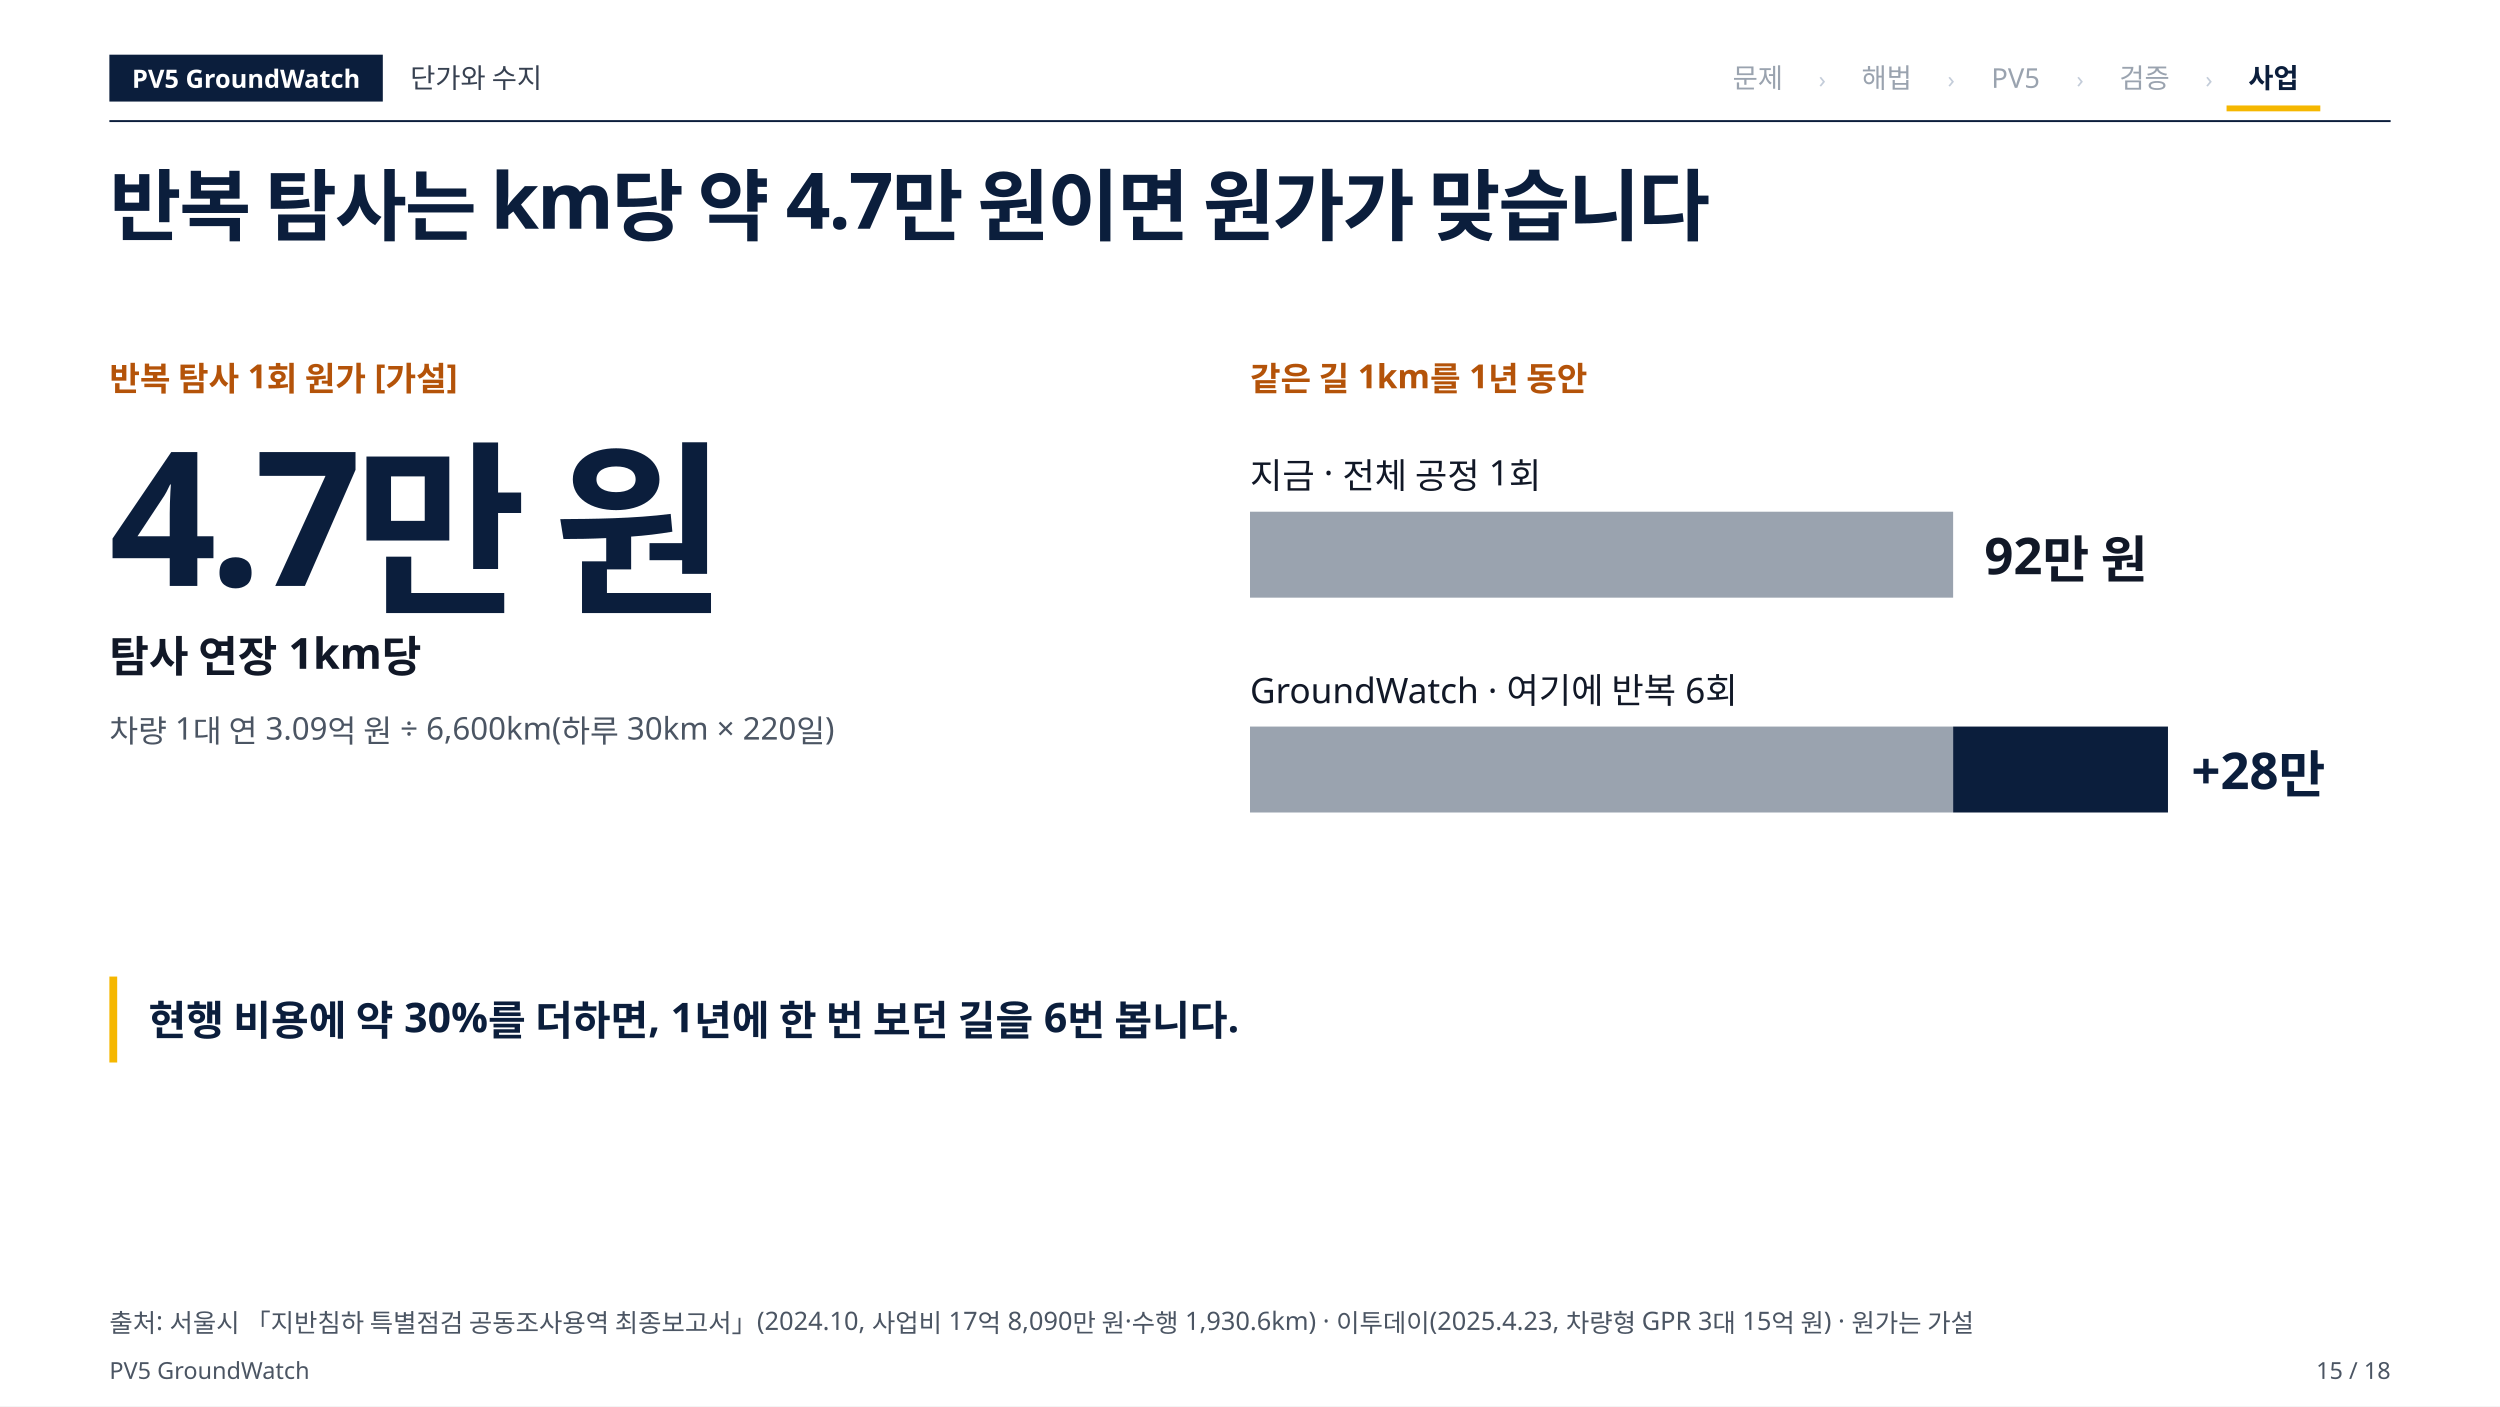
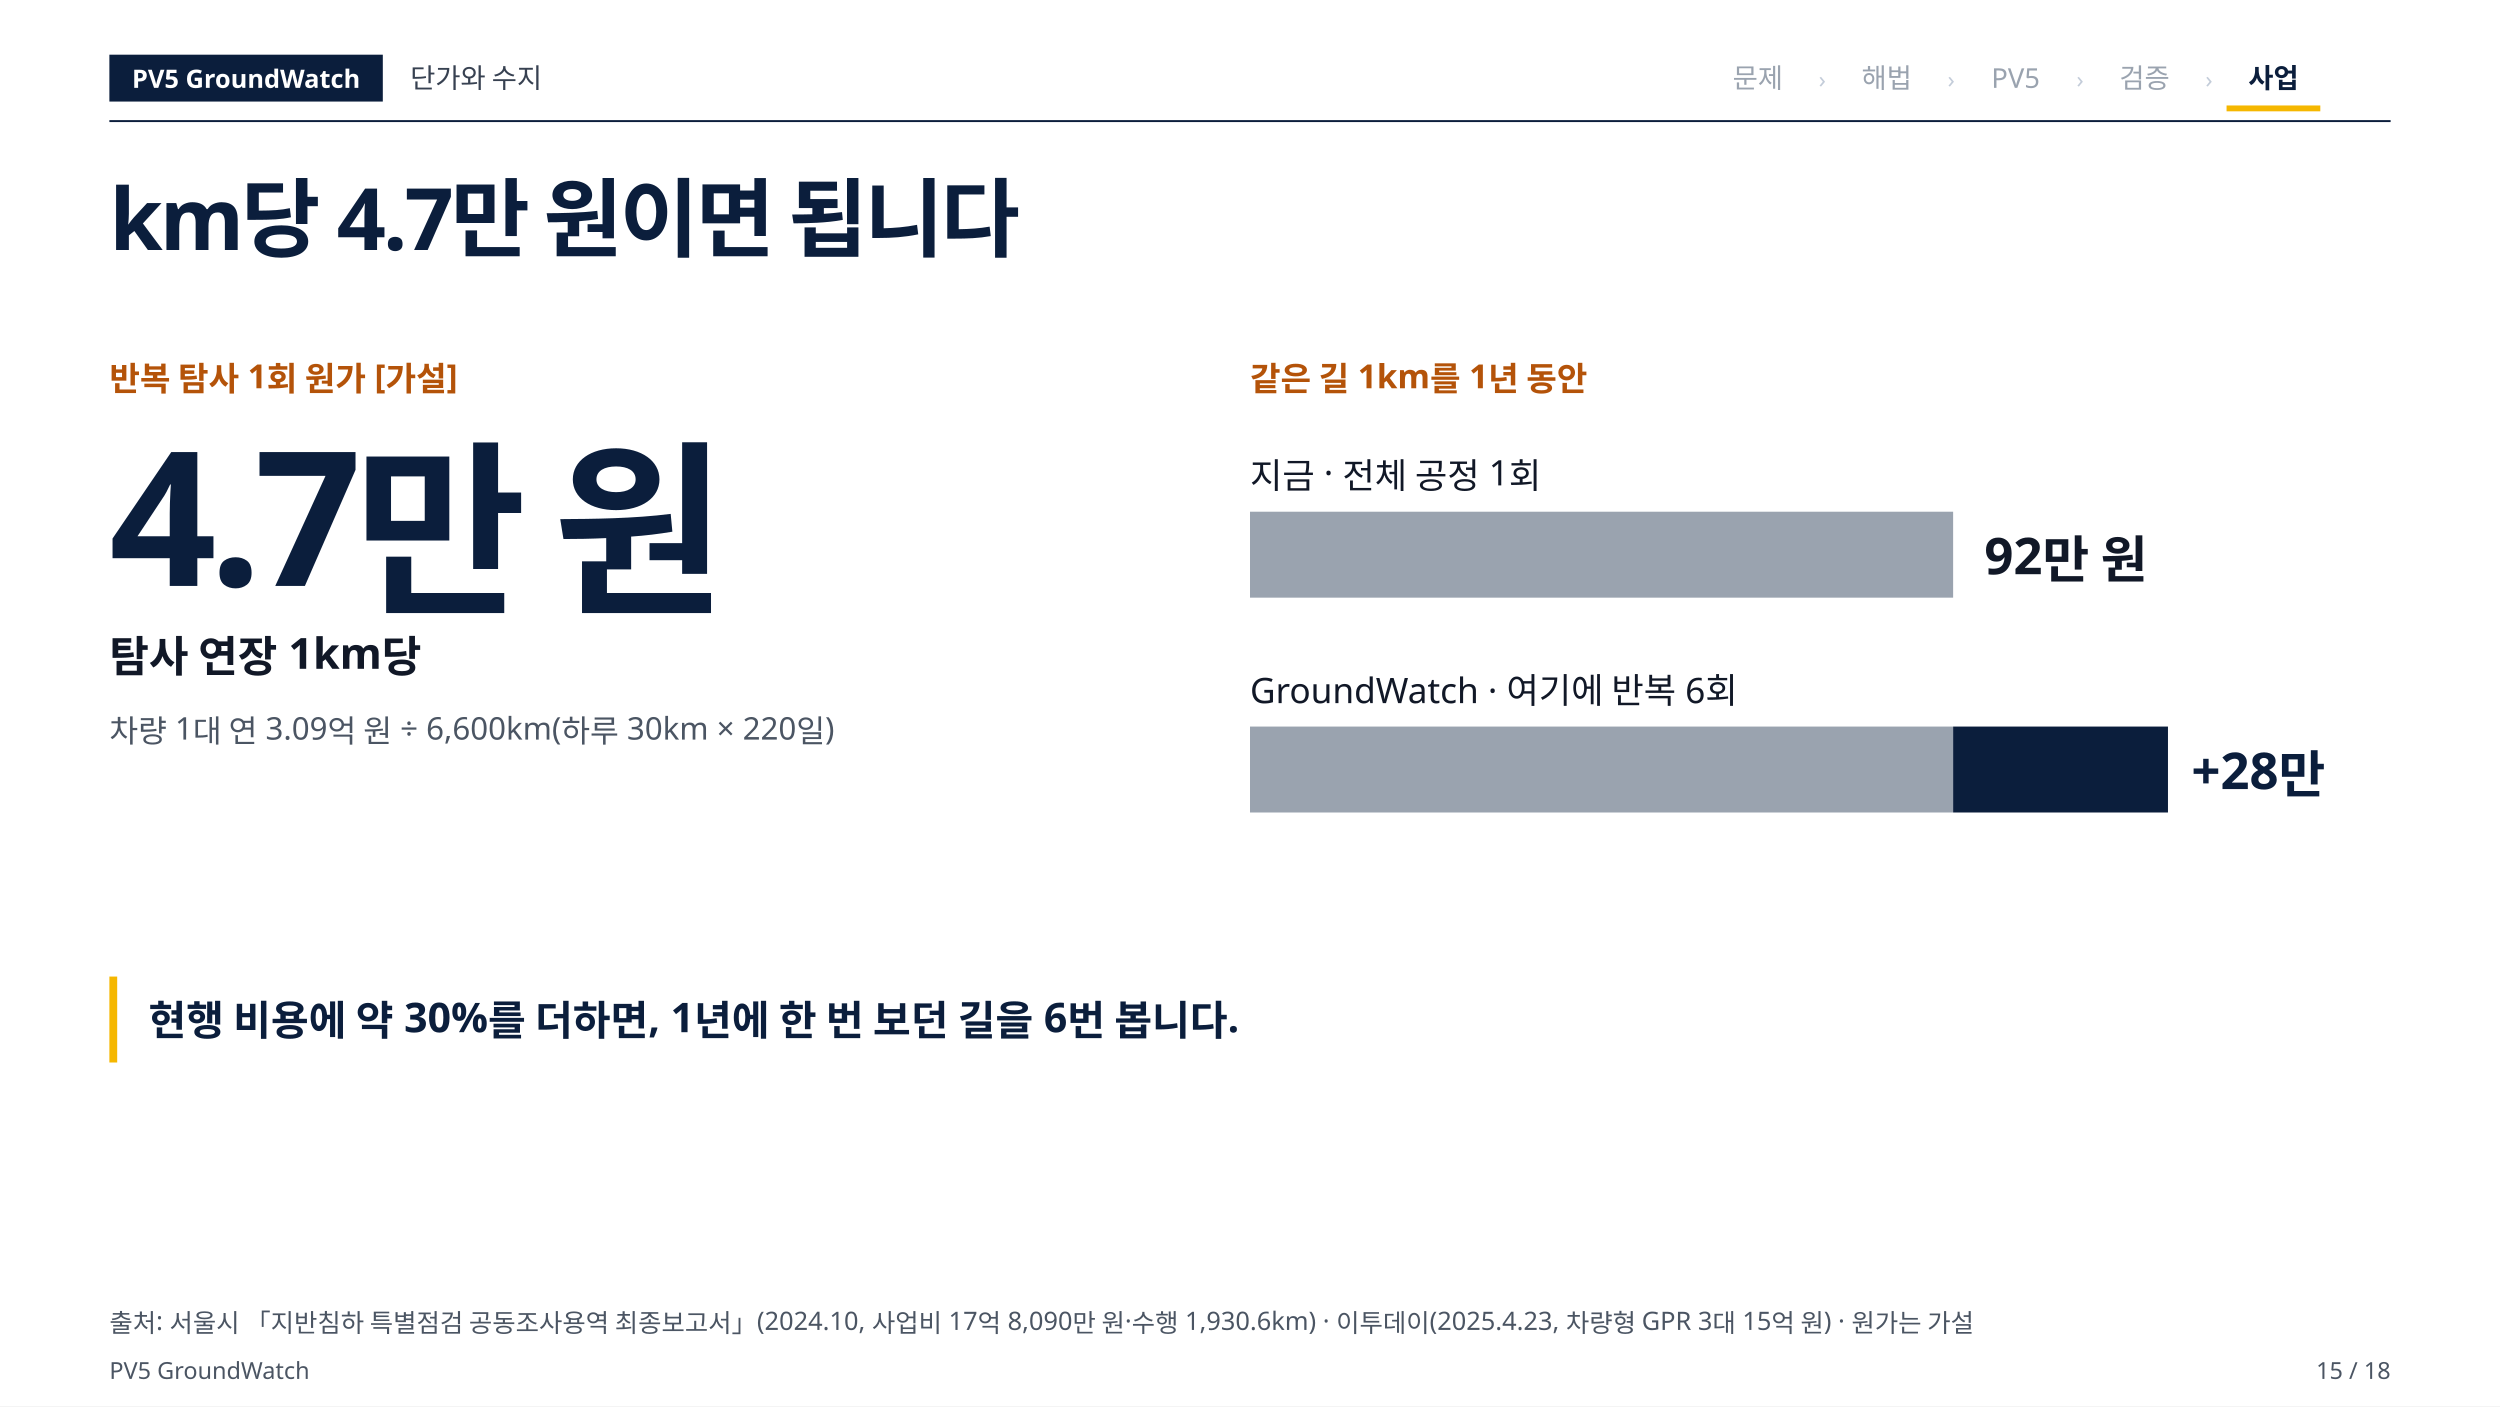
<svg xmlns="http://www.w3.org/2000/svg" viewBox="0 0 1280 720" lang="ko-KR" data-pptx-page-role="content" font-family="Pretendard, 'Malgun Gothic', sans-serif">
  <rect id="bg" x="0" y="0" width="1280" height="720" fill="#FFFFFF" />
  <g id="header" data-pptx-role="header" data-pptx-bounds="56 24 1168 40">
    <rect x="56" y="28" width="140" height="24" fill="#0B1E3C" />
    <text x="126" y="45" font-size="13" font-weight="bold" fill="#FFFFFF" text-anchor="middle">PV5 GroundWatch</text>
    <text x="210" y="45" font-size="14" fill="#374151">단가와 수지</text>
    <text x="900" y="45" font-size="14" font-weight="normal" fill="#9AA3AF" text-anchor="middle">문제</text>
    <text x="933" y="45" font-size="12" fill="#C3CCD9" text-anchor="middle">›</text>
    <text x="966" y="45" font-size="14" font-weight="normal" fill="#9AA3AF" text-anchor="middle">해법</text>
    <text x="999" y="45" font-size="12" fill="#C3CCD9" text-anchor="middle">›</text>
    <text x="1032" y="45" font-size="14" font-weight="normal" fill="#9AA3AF" text-anchor="middle">PV5</text>
    <text x="1065" y="45" font-size="12" fill="#C3CCD9" text-anchor="middle">›</text>
    <text x="1098" y="45" font-size="14" font-weight="normal" fill="#9AA3AF" text-anchor="middle">검증</text>
    <text x="1131" y="45" font-size="12" fill="#C3CCD9" text-anchor="middle">›</text>
    <text x="1164" y="45" font-size="14" font-weight="bold" fill="#0B1E3C" text-anchor="middle">사업</text>
    <rect x="1140" y="54" width="48" height="3" fill="#F5B700" />
    <line x1="56" y1="62" x2="1224" y2="62" stroke="#0B1E3C" stroke-width="1" />
  </g>
-   <g id="title" data-pptx-bounds="56 80 1168 56" letter-spacing="-1">
-     <text x="56" y="120" font-size="40" font-weight="bold" fill="#0B1E3C">반복 탐사는 km당 약 4.7만 원이면 원가가 맞습니다</text>
+   <g id="title" data-pptx-bounds="56 78 1168 64" letter-spacing="-1.5">
+     <text x="56" y="128" font-size="44" font-weight="bold" fill="#0B1E3C">km당 4.7만 원이면 됩니다</text>
  </g>
  <g id="hero" data-pptx-bounds="56 160 520 260">
    <text x="56" y="200" font-size="17" font-weight="bold" fill="#B45309">반복 탐사 1회 원가 [가설]</text>
    <text x="56" y="300" font-size="96" font-weight="bold" fill="#0B1E3C" letter-spacing="-4">4.7만 원</text>
    <text x="56" y="344" font-size="22" font-weight="bold" fill="#111827">탐사 연장 1km당</text>
    <text x="56" y="380" font-size="16" fill="#4B5563">차량 1대 연 3.09억 원 ÷ 6,600km(하루 30km × 220일)</text>
  </g>
  <g id="bars" data-pptx-bounds="640 160 584 300">
    <text x="640" y="200" font-size="17" font-weight="bold" fill="#B45309">같은 길 1km를 1년 동안</text>
    <text x="640" y="250" font-size="18" fill="#111827">지금 · 전체 공정 1회</text>
    <rect x="640" y="262" width="360" height="44" fill="#9AA3AF" />
    <text x="1016" y="294" font-size="26" font-weight="bold" fill="#111827">92만 원</text>
    <text x="640" y="360" font-size="18" fill="#111827">GroundWatch · 여기에 반복 6회</text>
    <rect x="640" y="372" width="360" height="44" fill="#9AA3AF" />
    <rect x="1000" y="372" width="110" height="44" fill="#0B1E3C" />
    <text x="1122" y="404" font-size="26" font-weight="bold" fill="#0B1E3C">+28만</text>
  </g>
  <g id="conclusion" data-pptx-bounds="56 500 1168 44">
    <rect x="56" y="500" width="4" height="44" fill="#F5B700" />
    <text x="76" y="530" font-size="21" font-weight="bold" fill="#0B1E3C">현행 비용에 약 30%를 더하면, 1년에 한 번 보던 길을 6번 봅니다.</text>
  </g>
  <g id="source" data-pptx-bounds="56 668 1168 20">
    <text x="56" y="682" font-size="13" fill="#4B5563">출처: 서울시 「지반침하 특별점검 공동조사용역 최종보고서」(2024.10, 사업비 17억 8,090만 원·수행 1,930.6km) · 이투데이(2025.4.23, 차량형 GPR 3대 15억 원) · 원가는 가설</text>
  </g>
  <g id="footer" data-pptx-role="footer" data-pptx-bounds="56 692 1168 22" fill="#4B5563" font-size="12">
    <text x="56" y="706">PV5 GroundWatch</text>
    <text x="1224" y="706" text-anchor="end">15 / 18</text>
  </g>
</svg>
